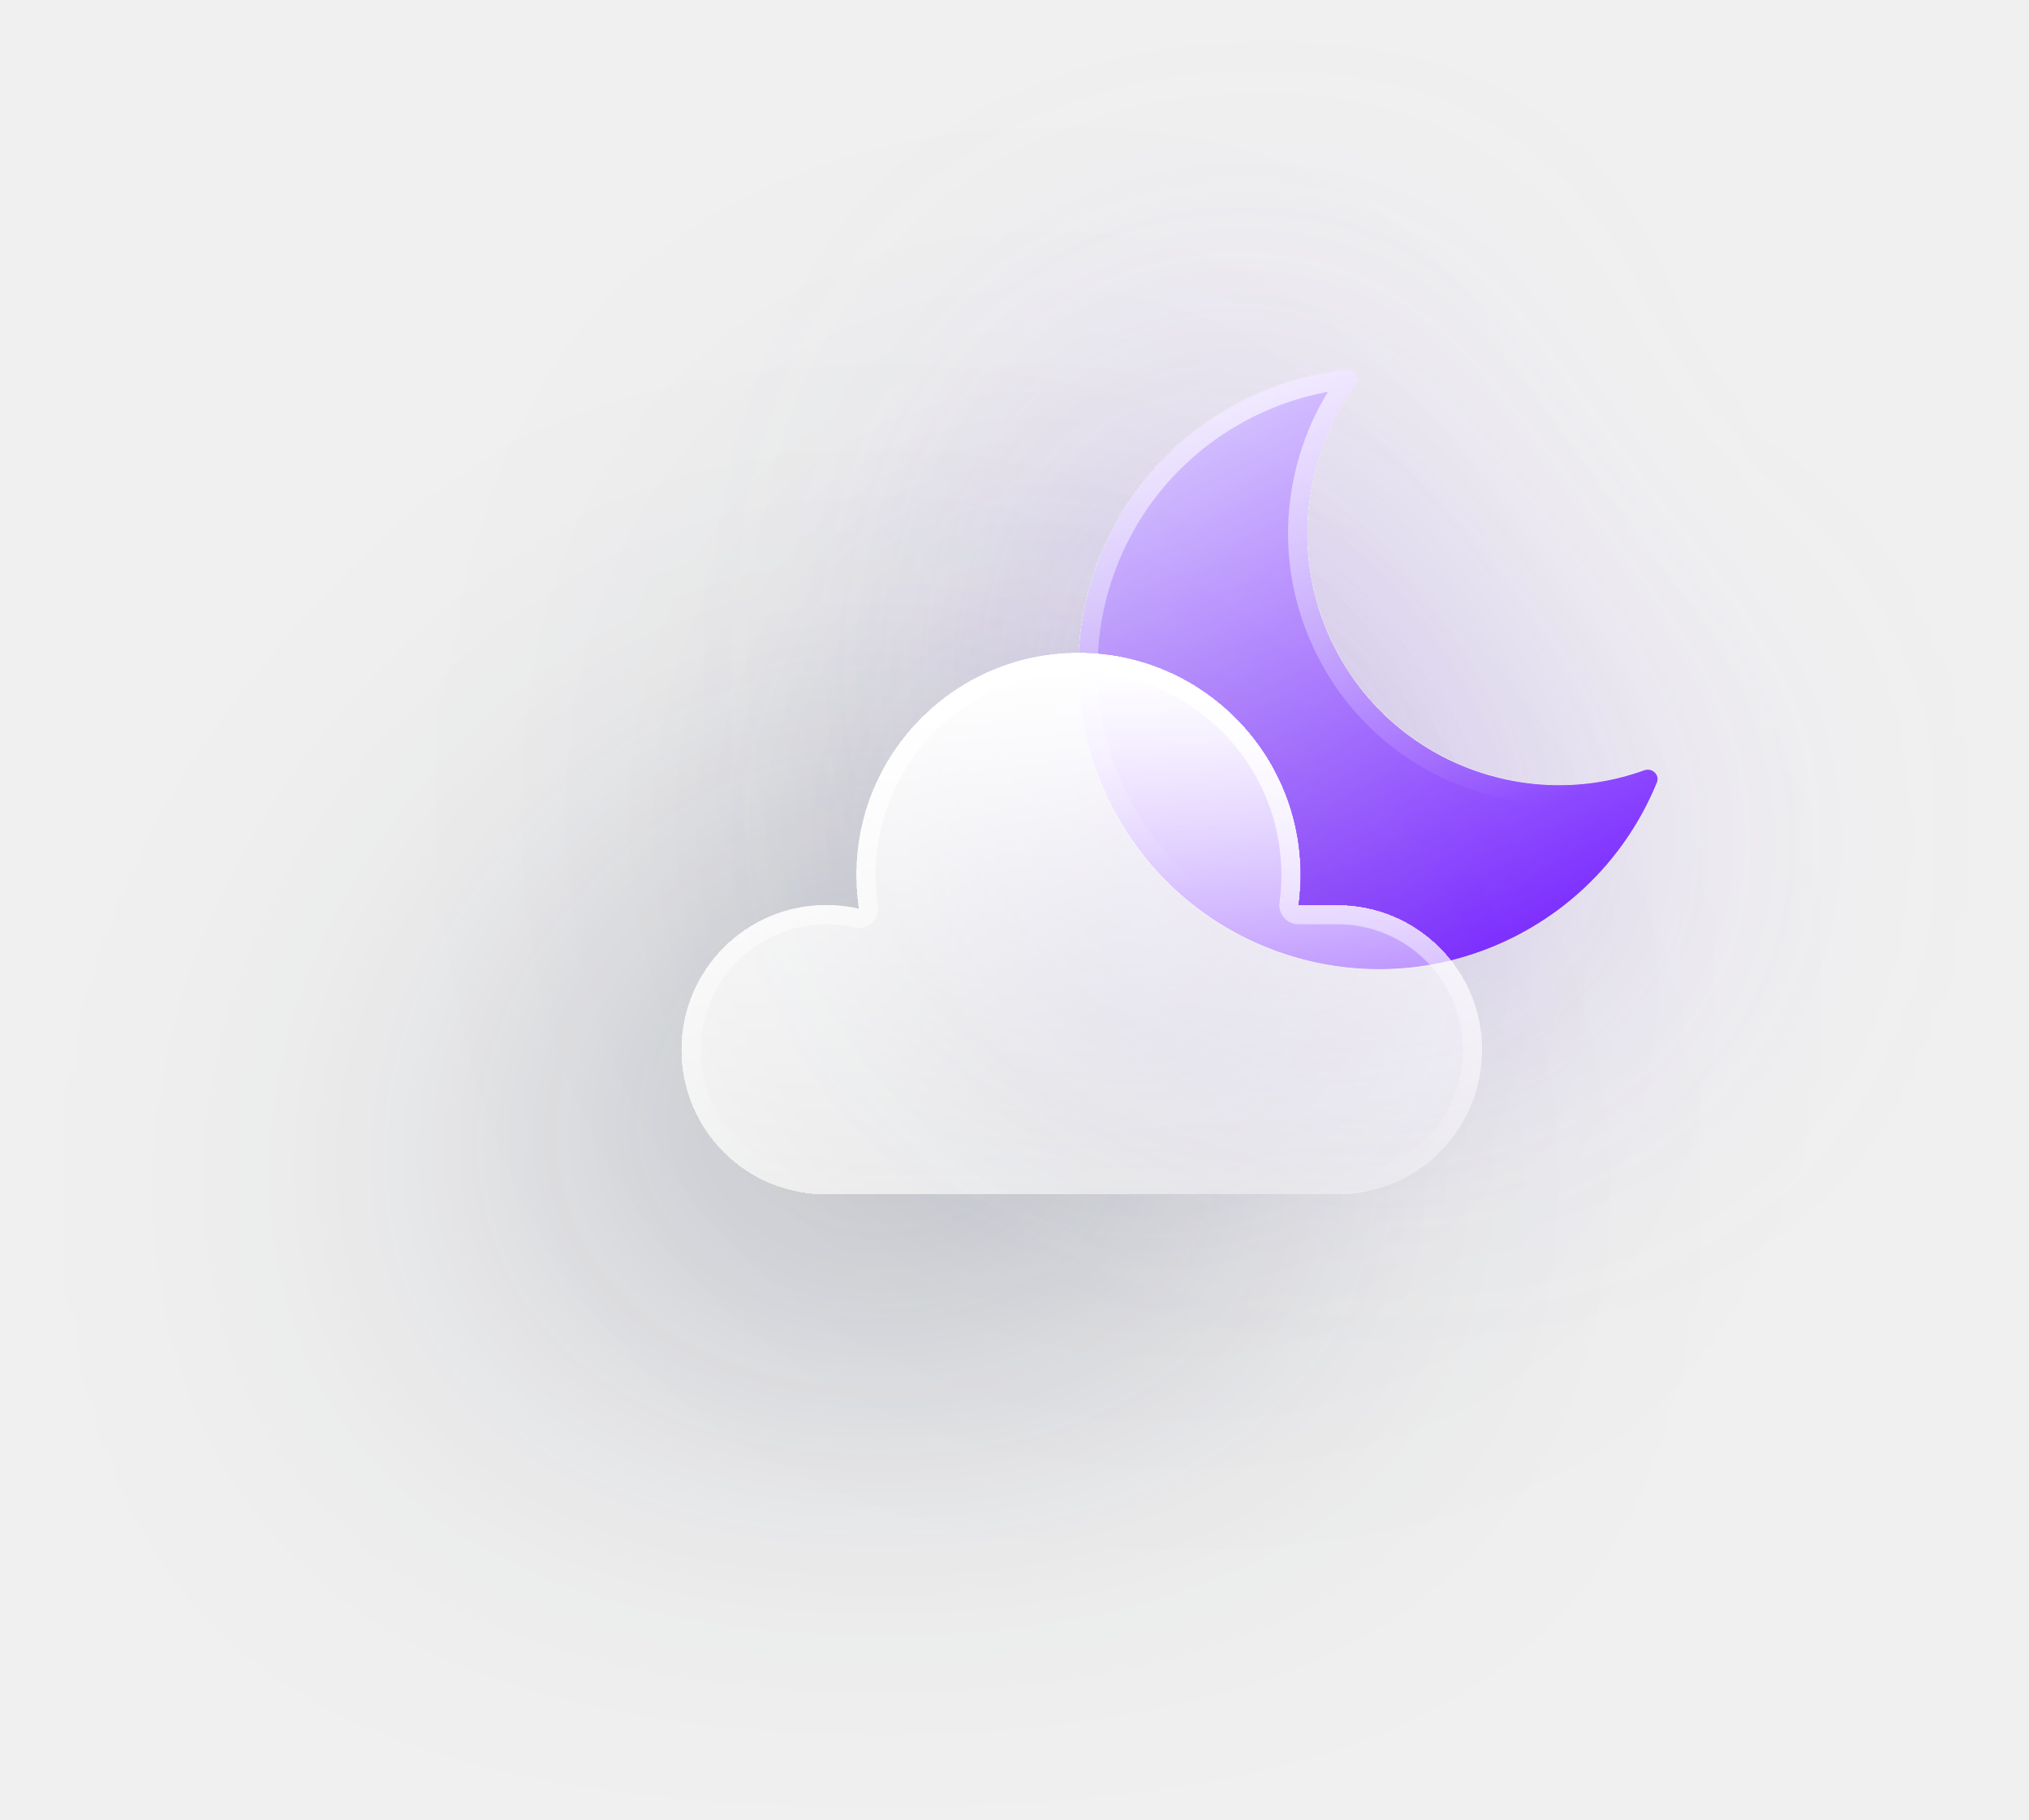
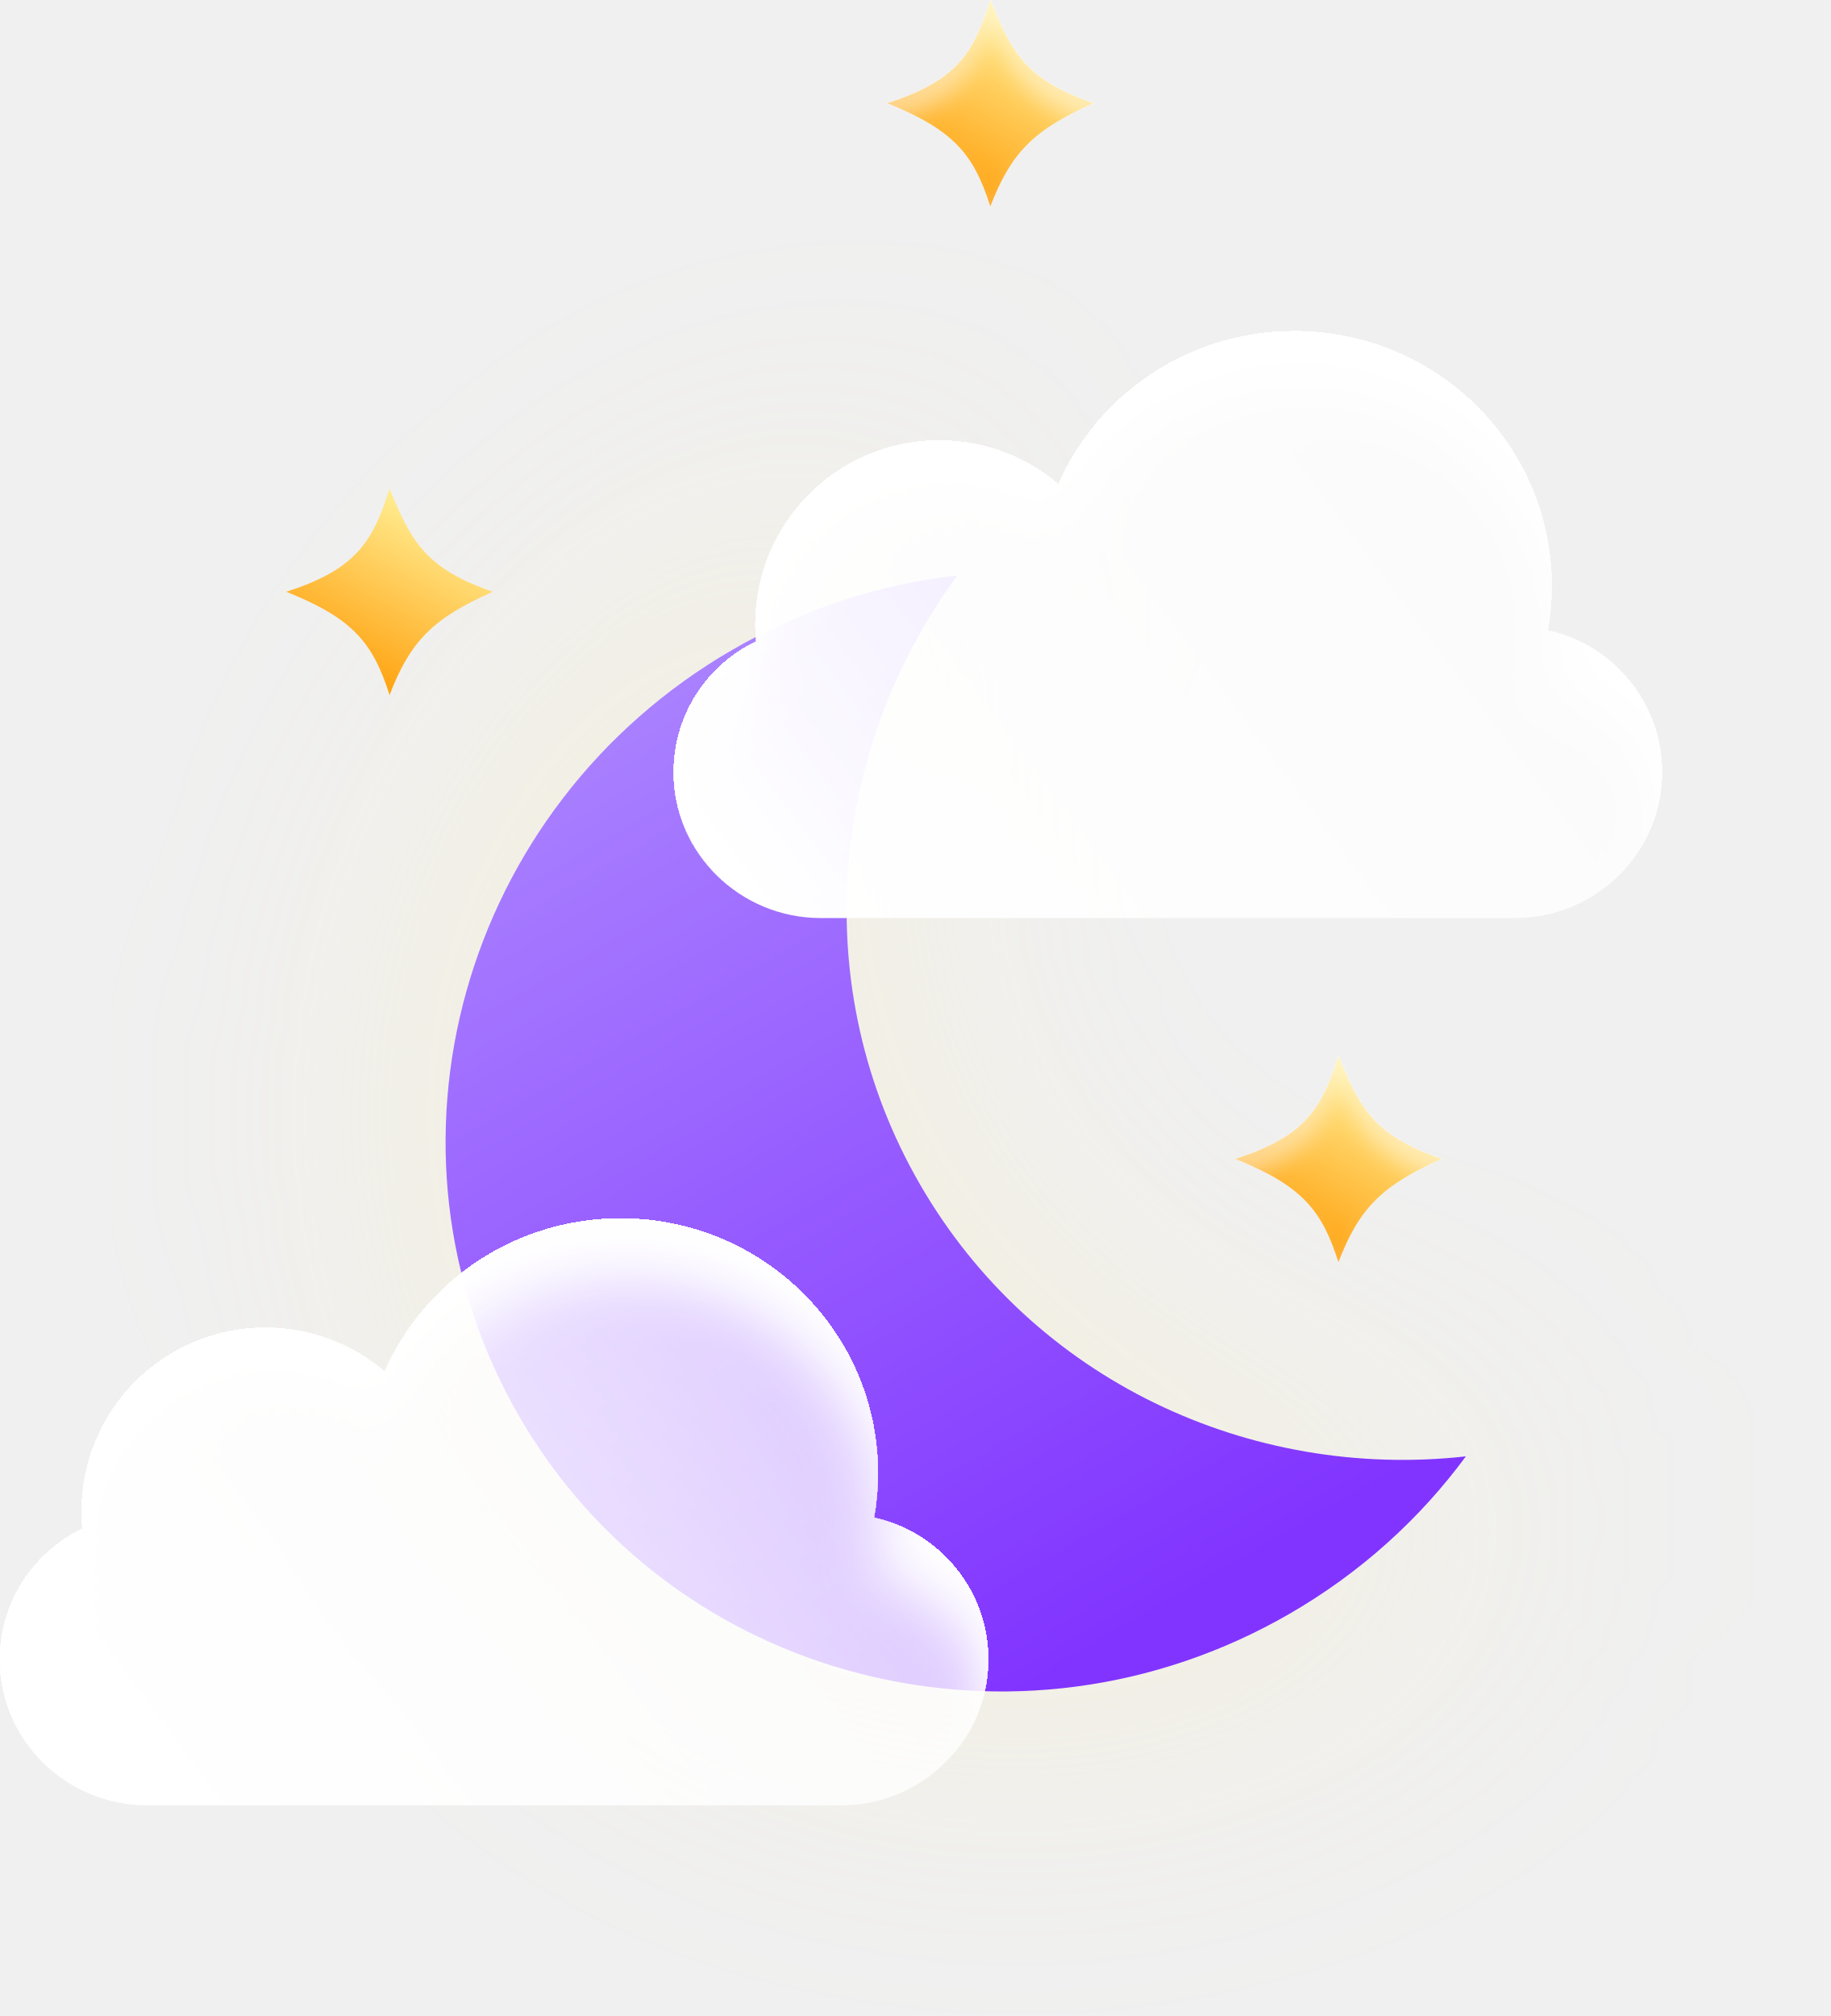
- <svg xmlns="http://www.w3.org/2000/svg" width="213" height="191" viewBox="0 0 213 191" fill="none">
-   <g filter="url(#filter0_bdd_3_1612)">
-     <mask id="path-1-inside-1_3_1612" fill="white">
-       <path fill-rule="evenodd" clip-rule="evenodd" d="M141.398 38.81C142.266 38.718 142.771 39.738 142.259 40.445C136.598 48.257 135.434 58.897 140.149 68.064C146.297 80.016 160.295 85.295 172.608 80.843C173.429 80.546 174.271 81.316 173.94 82.124C171.196 88.837 166.134 94.642 159.179 98.22C143.691 106.187 124.677 100.089 116.711 84.601C108.744 69.113 114.841 50.099 130.329 42.132C133.892 40.3 137.64 39.212 141.398 38.81Z" />
-     </mask>
-     <path fill-rule="evenodd" clip-rule="evenodd" d="M141.398 38.81C142.266 38.718 142.771 39.738 142.259 40.445C136.598 48.257 135.434 58.897 140.149 68.064C146.297 80.016 160.295 85.295 172.608 80.843C173.429 80.546 174.271 81.316 173.94 82.124C171.196 88.837 166.134 94.642 159.179 98.22C143.691 106.187 124.677 100.089 116.711 84.601C108.744 69.113 114.841 50.099 130.329 42.132C133.892 40.3 137.64 39.212 141.398 38.81Z" fill="url(#paint0_linear_3_1612)" />
-     <path d="M172.608 80.843L171.928 78.962L172.608 80.843ZM173.94 82.124L172.089 81.367L173.94 82.124ZM142.259 40.445L140.64 39.271L142.259 40.445ZM141.398 38.81L141.611 40.799L141.398 38.81ZM141.928 67.149C137.571 58.678 138.642 48.844 143.879 41.618L140.64 39.271C134.553 47.67 133.298 59.116 138.371 68.978L141.928 67.149ZM171.928 78.962C160.549 83.077 147.61 78.195 141.928 67.149L138.371 68.978C144.985 81.837 160.042 87.513 173.288 82.724L171.928 78.962ZM172.089 81.367C169.518 87.656 164.78 93.09 158.264 96.441L160.094 99.998C167.489 96.195 172.873 90.019 175.792 82.881L172.089 81.367ZM158.264 96.441C143.759 103.903 125.95 98.192 118.489 83.686L114.932 85.516C123.404 101.986 143.624 108.47 160.094 99.998L158.264 96.441ZM118.489 83.686C111.028 69.18 116.738 51.372 131.244 43.911L129.415 40.354C112.944 48.826 106.46 69.045 114.932 85.516L118.489 83.686ZM131.244 43.911C134.584 42.193 138.094 41.175 141.611 40.799L141.186 36.822C137.187 37.249 133.2 38.407 129.415 40.354L131.244 43.911ZM173.288 82.724C172.935 82.852 172.568 82.745 172.334 82.524C172.08 82.284 171.904 81.82 172.089 81.367L175.792 82.881C176.307 81.62 175.876 80.367 175.078 79.614C174.301 78.881 173.103 78.538 171.928 78.962L173.288 82.724ZM143.879 41.618C144.611 40.608 144.613 39.362 144.125 38.413C143.623 37.438 142.54 36.677 141.186 36.822L141.611 40.799C141.125 40.851 140.728 40.554 140.568 40.243C140.421 39.957 140.419 39.575 140.64 39.271L143.879 41.618Z" fill="url(#paint1_linear_3_1612)" mask="url(#path-1-inside-1_3_1612)" />
+ <svg xmlns="http://www.w3.org/2000/svg" width="326" height="359" viewBox="0 0 326 359" fill="none">
+   <g filter="url(#filter0_f_8_8)">
+     <path d="M172.855 88.134C147.788 122.168 143.442 168.614 165.554 206.914C187.666 245.213 230.063 264.672 272.07 259.981C263.138 272.108 251.576 282.659 237.642 290.704C184.604 321.325 117.296 304.038 87.304 252.091C57.313 200.145 75.996 133.21 129.034 102.589C142.967 94.544 157.886 89.806 172.855 88.134Z" fill="#FFEE94" fill-opacity="0.2" />
  </g>
-   <g filter="url(#filter1_bd_3_1612)">
-     <mask id="path-3-inside-2_3_1612" fill="white">
-       <path fill-rule="evenodd" clip-rule="evenodd" d="M140.221 125.36C140.28 125.36 140.339 125.361 140.398 125.361C148.78 125.361 155.576 118.565 155.576 110.182C155.576 101.8 148.78 95.004 140.398 95.004C140.339 95.004 140.28 95.004 140.221 95.005V95.004H136.3C136.441 93.965 136.515 92.905 136.515 91.827C136.515 78.961 126.084 68.53 113.218 68.53C100.351 68.53 89.921 78.961 89.921 91.827C89.921 93.041 90.014 94.234 90.193 95.398C89.085 95.14 87.93 95.004 86.744 95.004C78.362 95.004 71.566 101.8 71.566 110.182C71.566 118.565 78.362 125.361 86.744 125.361C86.803 125.361 86.862 125.36 86.921 125.36L86.92 125.361H140.221V125.36Z" />
-     </mask>
-     <path fill-rule="evenodd" clip-rule="evenodd" d="M140.221 125.36C140.28 125.36 140.339 125.361 140.398 125.361C148.78 125.361 155.576 118.565 155.576 110.182C155.576 101.8 148.78 95.004 140.398 95.004C140.339 95.004 140.28 95.004 140.221 95.005V95.004H136.3C136.441 93.965 136.515 92.905 136.515 91.827C136.515 78.961 126.084 68.53 113.218 68.53C100.351 68.53 89.921 78.961 89.921 91.827C89.921 93.041 90.014 94.234 90.193 95.398C89.085 95.14 87.93 95.004 86.744 95.004C78.362 95.004 71.566 101.8 71.566 110.182C71.566 118.565 78.362 125.361 86.744 125.361C86.803 125.361 86.862 125.36 86.921 125.36L86.92 125.361H140.221V125.36Z" fill="url(#paint2_linear_3_1612)" shape-rendering="crispEdges" />
-     <path d="M140.221 125.36L140.244 123.36C139.709 123.354 139.195 123.562 138.815 123.937C138.435 124.313 138.221 124.825 138.221 125.36H140.221ZM140.221 95.005H138.221C138.221 95.54 138.435 96.052 138.815 96.427C139.195 96.803 139.709 97.011 140.244 97.005L140.221 95.005ZM140.221 95.004H142.221C142.221 93.9 141.325 93.004 140.221 93.004V95.004ZM136.3 95.004L134.318 94.734C134.24 95.306 134.413 95.884 134.793 96.319C135.173 96.754 135.722 97.004 136.3 97.004V95.004ZM90.193 95.398L89.74 97.346C90.387 97.496 91.066 97.316 91.552 96.864C92.039 96.413 92.27 95.75 92.17 95.094L90.193 95.398ZM86.921 125.36L88.491 126.599C88.969 125.994 89.056 125.169 88.716 124.477C88.376 123.786 87.669 123.351 86.898 123.36L86.921 125.36ZM86.92 125.361L85.351 124.121C84.876 124.723 84.786 125.543 85.121 126.233C85.455 126.923 86.154 127.361 86.92 127.361V125.361ZM140.221 125.361V127.361C141.325 127.361 142.221 126.465 142.221 125.361H140.221ZM140.198 127.36C140.264 127.36 140.331 127.361 140.398 127.361V123.361C140.346 123.361 140.295 123.36 140.244 123.36L140.198 127.36ZM140.398 127.361C149.885 127.361 157.576 119.67 157.576 110.182H153.576C153.576 117.461 147.676 123.361 140.398 123.361V127.361ZM157.576 110.182C157.576 100.695 149.885 93.004 140.398 93.004V97.004C147.676 97.004 153.576 102.904 153.576 110.182H157.576ZM140.398 93.004C140.331 93.004 140.264 93.004 140.198 93.005L140.244 97.005C140.295 97.004 140.346 97.004 140.398 97.004V93.004ZM138.221 95.004V95.005H142.221V95.004H138.221ZM136.3 97.004H140.221V93.004H136.3V97.004ZM138.281 95.274C138.435 94.146 138.515 92.995 138.515 91.827H134.515C134.515 92.814 134.448 93.784 134.318 94.734L138.281 95.274ZM138.515 91.827C138.515 77.856 127.189 66.53 113.218 66.53V70.53C124.98 70.53 134.515 80.065 134.515 91.827H138.515ZM113.218 66.53C99.247 66.53 87.921 77.856 87.921 91.827H91.921C91.921 80.065 101.456 70.53 113.218 70.53V66.53ZM87.921 91.827C87.921 93.143 88.022 94.437 88.216 95.702L92.17 95.094C92.006 94.03 91.921 92.939 91.921 91.827H87.921ZM90.645 93.45C89.39 93.158 88.084 93.004 86.744 93.004V97.004C87.777 97.004 88.78 97.123 89.74 97.346L90.645 93.45ZM86.744 93.004C77.257 93.004 69.566 100.695 69.566 110.182H73.566C73.566 102.904 79.466 97.004 86.744 97.004V93.004ZM69.566 110.182C69.566 119.67 77.257 127.361 86.744 127.361V123.361C79.466 123.361 73.566 117.461 73.566 110.182H69.566ZM86.744 127.361C86.811 127.361 86.877 127.36 86.944 127.36L86.898 123.36C86.847 123.36 86.796 123.361 86.744 123.361V127.361ZM88.49 126.6L88.491 126.599L85.352 124.12L85.351 124.121L88.49 126.6ZM140.221 123.361H86.92V127.361H140.221V123.361ZM138.221 125.36V125.361H142.221V125.36H138.221Z" fill="url(#paint3_linear_3_1612)" mask="url(#path-3-inside-2_3_1612)" />
+   <path d="M170.517 102.476C147.636 133.543 143.668 175.941 163.853 210.902C184.038 245.863 222.739 263.626 261.085 259.343C252.931 270.413 242.377 280.044 229.657 287.388C181.243 315.34 119.801 299.56 92.424 252.141C65.047 204.723 82.101 143.623 130.516 115.67C143.235 108.327 156.854 104.002 170.517 102.476Z" fill="url(#paint0_linear_8_8)" />
+   <g filter="url(#filter1_b_8_8)">
+     <g filter="url(#filter2_i_8_8)">
+       <path d="M155.68 270.253C156.129 267.701 156.364 265.075 156.364 262.395C156.364 237.324 135.85 217 110.545 217C91.734 217 75.57 228.232 68.513 244.297C62.797 239.407 55.379 236.455 47.273 236.455C29.198 236.455 14.546 251.133 14.546 269.24C14.546 270.249 14.591 271.246 14.68 272.231C5.986 276.45 0 285.303 0 295.541C0 309.867 11.722 321.481 26.182 321.481H149.818C164.278 321.481 176 309.867 176 295.541C176 283.211 167.317 272.89 155.68 270.253Z" fill="url(#paint1_linear_8_8)" />
+     </g>
+   </g>
+   <g filter="url(#filter3_b_8_8)">
+     <g filter="url(#filter4_i_8_8)">
+       <path d="M275.68 112.253C276.129 109.701 276.364 107.075 276.364 104.395C276.364 79.324 255.85 59 230.545 59C211.734 59 195.57 70.232 188.513 86.297C182.797 81.407 175.379 78.455 167.273 78.455C149.198 78.455 134.545 93.133 134.545 111.24C134.545 112.249 134.591 113.246 134.68 114.231C125.986 118.45 120 127.303 120 137.541C120 151.867 131.722 163.481 146.182 163.481H269.818C284.278 163.481 296 151.867 296 137.541C296 125.211 287.317 114.89 275.68 112.253Z" fill="url(#paint2_linear_8_8)" />
+     </g>
+   </g>
+   <g filter="url(#filter5_i_8_8)">
+     <path d="M194.765 18.382C184.249 23.052 180.144 26.998 176.382 36.765C173.386 27.3 169.702 23.078 158 18.382C170.038 14.46 173.305 9.92 176.382 1.2095e-05C180.164 9.143 182.499 14.132 194.765 18.382Z" fill="url(#paint3_linear_8_8)" />
+   </g>
+   <path d="M87.765 105.382C77.249 110.052 73.144 113.998 69.382 123.765C66.386 114.3 62.702 110.079 51 105.382C63.038 101.46 66.305 96.92 69.382 87C73.164 96.143 75.499 101.132 87.765 105.382Z" fill="url(#paint4_linear_8_8)" />
+   <g filter="url(#filter6_i_8_8)">
+     <path d="M256.765 206.382C246.249 211.052 242.144 214.998 238.382 224.765C235.386 215.3 231.702 211.079 220 206.382C232.038 202.46 235.305 197.92 238.382 188C242.164 197.143 244.499 202.132 256.765 206.382Z" fill="url(#paint5_linear_8_8)" />
  </g>
  <defs>
-     <filter id="filter0_bdd_3_1612" x="42.211" y="0.805" width="169.803" height="165.914" filterUnits="userSpaceOnUse" color-interpolation-filters="sRGB">
+     <filter id="filter0_f_8_8" x="19.994" y="35.134" width="305.076" height="323.713" filterUnits="userSpaceOnUse" color-interpolation-filters="sRGB">
      <feFlood flood-opacity="0" result="BackgroundImageFix" />
-       <feGaussianBlur in="BackgroundImageFix" stdDeviation="7" />
-       <feComposite in2="SourceAlpha" operator="in" result="effect1_backgroundBlur_3_1612" />
+       <feBlend mode="normal" in="SourceGraphic" in2="BackgroundImageFix" result="shape" />
+       <feGaussianBlur stdDeviation="26.5" result="effect1_foregroundBlur_8_8" />
+     </filter>
+     <filter id="filter1_b_8_8" x="-27" y="190" width="230" height="158.481" filterUnits="userSpaceOnUse" color-interpolation-filters="sRGB">
+       <feFlood flood-opacity="0" result="BackgroundImageFix" />
+       <feGaussianBlur in="BackgroundImageFix" stdDeviation="13.5" />
+       <feComposite in2="SourceAlpha" operator="in" result="effect1_backgroundBlur_8_8" />
+       <feBlend mode="normal" in="SourceGraphic" in2="effect1_backgroundBlur_8_8" result="shape" />
+     </filter>
+     <filter id="filter2_i_8_8" x="0" y="217" width="176" height="114.481" filterUnits="userSpaceOnUse" color-interpolation-filters="sRGB">
+       <feFlood flood-opacity="0" result="BackgroundImageFix" />
+       <feBlend mode="normal" in="SourceGraphic" in2="BackgroundImageFix" result="shape" />
      <feColorMatrix in="SourceAlpha" type="matrix" values="0 0 0 0 0 0 0 0 0 0 0 0 0 0 0 0 0 0 127 0" result="hardAlpha" />
-       <feOffset dx="-21" dy="15" />
-       <feGaussianBlur stdDeviation="25" />
-       <feComposite in2="hardAlpha" operator="out" />
-       <feColorMatrix type="matrix" values="0 0 0 0 0.113 0 0 0 0 0.149 0 0 0 0 0.275 0 0 0 0.25 0" />
-       <feBlend mode="normal" in2="effect1_backgroundBlur_3_1612" result="effect2_dropShadow_3_1612" />
+       <feOffset dy="11" />
+       <feGaussianBlur stdDeviation="5" />
+       <feComposite in2="hardAlpha" operator="arithmetic" k2="-1" k3="1" />
+       <feColorMatrix type="matrix" values="0 0 0 0 1 0 0 0 0 1 0 0 0 0 1 0 0 0 1 0" />
+       <feBlend mode="normal" in2="shape" result="effect1_innerShadow_8_8" />
+     </filter>
+     <filter id="filter3_b_8_8" x="93" y="32" width="230" height="158.481" filterUnits="userSpaceOnUse" color-interpolation-filters="sRGB">
+       <feFlood flood-opacity="0" result="BackgroundImageFix" />
+       <feGaussianBlur in="BackgroundImageFix" stdDeviation="13.5" />
+       <feComposite in2="SourceAlpha" operator="in" result="effect1_backgroundBlur_8_8" />
+       <feBlend mode="normal" in="SourceGraphic" in2="effect1_backgroundBlur_8_8" result="shape" />
+     </filter>
+     <filter id="filter4_i_8_8" x="120" y="59" width="176" height="114.481" filterUnits="userSpaceOnUse" color-interpolation-filters="sRGB">
+       <feFlood flood-opacity="0" result="BackgroundImageFix" />
+       <feBlend mode="normal" in="SourceGraphic" in2="BackgroundImageFix" result="shape" />
      <feColorMatrix in="SourceAlpha" type="matrix" values="0 0 0 0 0 0 0 0 0 0 0 0 0 0 0 0 0 0 127 0" result="hardAlpha" />
-       <feOffset />
-       <feGaussianBlur stdDeviation="19" />
-       <feComposite in2="hardAlpha" operator="out" />
-       <feColorMatrix type="matrix" values="0 0 0 0 0.62 0 0 0 0 0.424 0 0 0 0 1 0 0 0 0.4 0" />
-       <feBlend mode="normal" in2="effect2_dropShadow_3_1612" result="effect3_dropShadow_3_1612" />
-       <feBlend mode="normal" in="SourceGraphic" in2="effect3_dropShadow_3_1612" result="shape" />
+       <feOffset dy="11" />
+       <feGaussianBlur stdDeviation="5" />
+       <feComposite in2="hardAlpha" operator="arithmetic" k2="-1" k3="1" />
+       <feColorMatrix type="matrix" values="0 0 0 0 1 0 0 0 0 1 0 0 0 0 1 0 0 0 1 0" />
+       <feBlend mode="normal" in2="shape" result="effect1_innerShadow_8_8" />
    </filter>
-     <filter id="filter1_bd_3_1612" x="0.566" y="33.53" width="184.01" height="156.831" filterUnits="userSpaceOnUse" color-interpolation-filters="sRGB">
+     <filter id="filter5_i_8_8" x="158" y="0" width="36.765" height="40.765" filterUnits="userSpaceOnUse" color-interpolation-filters="sRGB">
      <feFlood flood-opacity="0" result="BackgroundImageFix" />
-       <feGaussianBlur in="BackgroundImageFix" stdDeviation="7" />
-       <feComposite in2="SourceAlpha" operator="in" result="effect1_backgroundBlur_3_1612" />
+       <feBlend mode="normal" in="SourceGraphic" in2="BackgroundImageFix" result="shape" />
      <feColorMatrix in="SourceAlpha" type="matrix" values="0 0 0 0 0 0 0 0 0 0 0 0 0 0 0 0 0 0 127 0" result="hardAlpha" />
-       <feOffset dx="-21" dy="15" />
-       <feGaussianBlur stdDeviation="25" />
-       <feComposite in2="hardAlpha" operator="out" />
-       <feColorMatrix type="matrix" values="0 0 0 0 0.113 0 0 0 0 0.149 0 0 0 0 0.275 0 0 0 0.25 0" />
-       <feBlend mode="normal" in2="effect1_backgroundBlur_3_1612" result="effect2_dropShadow_3_1612" />
-       <feBlend mode="normal" in="SourceGraphic" in2="effect2_dropShadow_3_1612" result="shape" />
+       <feOffset dy="4" />
+       <feGaussianBlur stdDeviation="2" />
+       <feComposite in2="hardAlpha" operator="arithmetic" k2="-1" k3="1" />
+       <feColorMatrix type="matrix" values="0 0 0 0 1 0 0 0 0 1 0 0 0 0 1 0 0 0 0.44 0" />
+       <feBlend mode="normal" in2="shape" result="effect1_innerShadow_8_8" />
    </filter>
-     <linearGradient id="paint0_linear_3_1612" x1="124.762" y1="45.621" x2="153.612" y2="101.708" gradientUnits="userSpaceOnUse">
-       <stop offset="0" stop-color="#D4C0FF" />
-       <stop offset="1" stop-color="#7E2FFF" />
+     <filter id="filter6_i_8_8" x="220" y="188" width="36.765" height="40.765" filterUnits="userSpaceOnUse" color-interpolation-filters="sRGB">
+       <feFlood flood-opacity="0" result="BackgroundImageFix" />
+       <feBlend mode="normal" in="SourceGraphic" in2="BackgroundImageFix" result="shape" />
+       <feColorMatrix in="SourceAlpha" type="matrix" values="0 0 0 0 0 0 0 0 0 0 0 0 0 0 0 0 0 0 127 0" result="hardAlpha" />
+       <feOffset dy="4" />
+       <feGaussianBlur stdDeviation="2" />
+       <feComposite in2="hardAlpha" operator="arithmetic" k2="-1" k3="1" />
+       <feColorMatrix type="matrix" values="0 0 0 0 1 0 0 0 0 1 0 0 0 0 1 0 0 0 0.44 0" />
+       <feBlend mode="normal" in2="shape" result="effect1_innerShadow_8_8" />
+     </filter>
+     <linearGradient id="paint0_linear_8_8" x1="104.542" y1="130.666" x2="203.683" y2="302.384" gradientUnits="userSpaceOnUse">
+       <stop stop-color="#A981FF" />
+       <stop offset="0.055" stop-color="#A77CFF" />
+       <stop offset="0.94" stop-color="#8134FF" />
    </linearGradient>
-     <linearGradient id="paint1_linear_3_1612" x1="128.128" y1="14.664" x2="146.332" y2="88.274" gradientUnits="userSpaceOnUse">
+     <linearGradient id="paint1_linear_8_8" x1="11.194" y1="312.152" x2="188.749" y2="179.375" gradientUnits="userSpaceOnUse">
      <stop stop-color="white" />
-       <stop offset="1" stop-color="white" stop-opacity="0" />
+       <stop offset="1" stop-color="white" stop-opacity="0.58" />
    </linearGradient>
-     <linearGradient id="paint2_linear_3_1612" x1="117.478" y1="70.24" x2="117.478" y2="131.782" gradientUnits="userSpaceOnUse">
+     <linearGradient id="paint2_linear_8_8" x1="131.194" y1="154.152" x2="308.749" y2="21.375" gradientUnits="userSpaceOnUse">
      <stop stop-color="white" />
-       <stop offset="1" stop-color="white" stop-opacity="0" />
+       <stop offset="1" stop-color="white" stop-opacity="0.58" />
    </linearGradient>
-     <linearGradient id="paint3_linear_3_1612" x1="113.571" y1="68.53" x2="113.571" y2="125.361" gradientUnits="userSpaceOnUse">
-       <stop stop-color="white" />
-       <stop offset="1" stop-color="white" stop-opacity="0" />
+     <linearGradient id="paint3_linear_8_8" x1="171.064" y1="38.487" x2="188.366" y2="6.003" gradientUnits="userSpaceOnUse">
+       <stop stop-color="#FF9900" />
+       <stop offset="1" stop-color="#FFEE94" />
+     </linearGradient>
+     <linearGradient id="paint4_linear_8_8" x1="64.064" y1="125.487" x2="81.366" y2="93.003" gradientUnits="userSpaceOnUse">
+       <stop stop-color="#FF9900" />
+       <stop offset="1" stop-color="#FFEE94" />
+     </linearGradient>
+     <linearGradient id="paint5_linear_8_8" x1="233.064" y1="226.487" x2="250.366" y2="194.003" gradientUnits="userSpaceOnUse">
+       <stop stop-color="#FF9900" />
+       <stop offset="1" stop-color="#FFEE94" />
    </linearGradient>
  </defs>
</svg>
